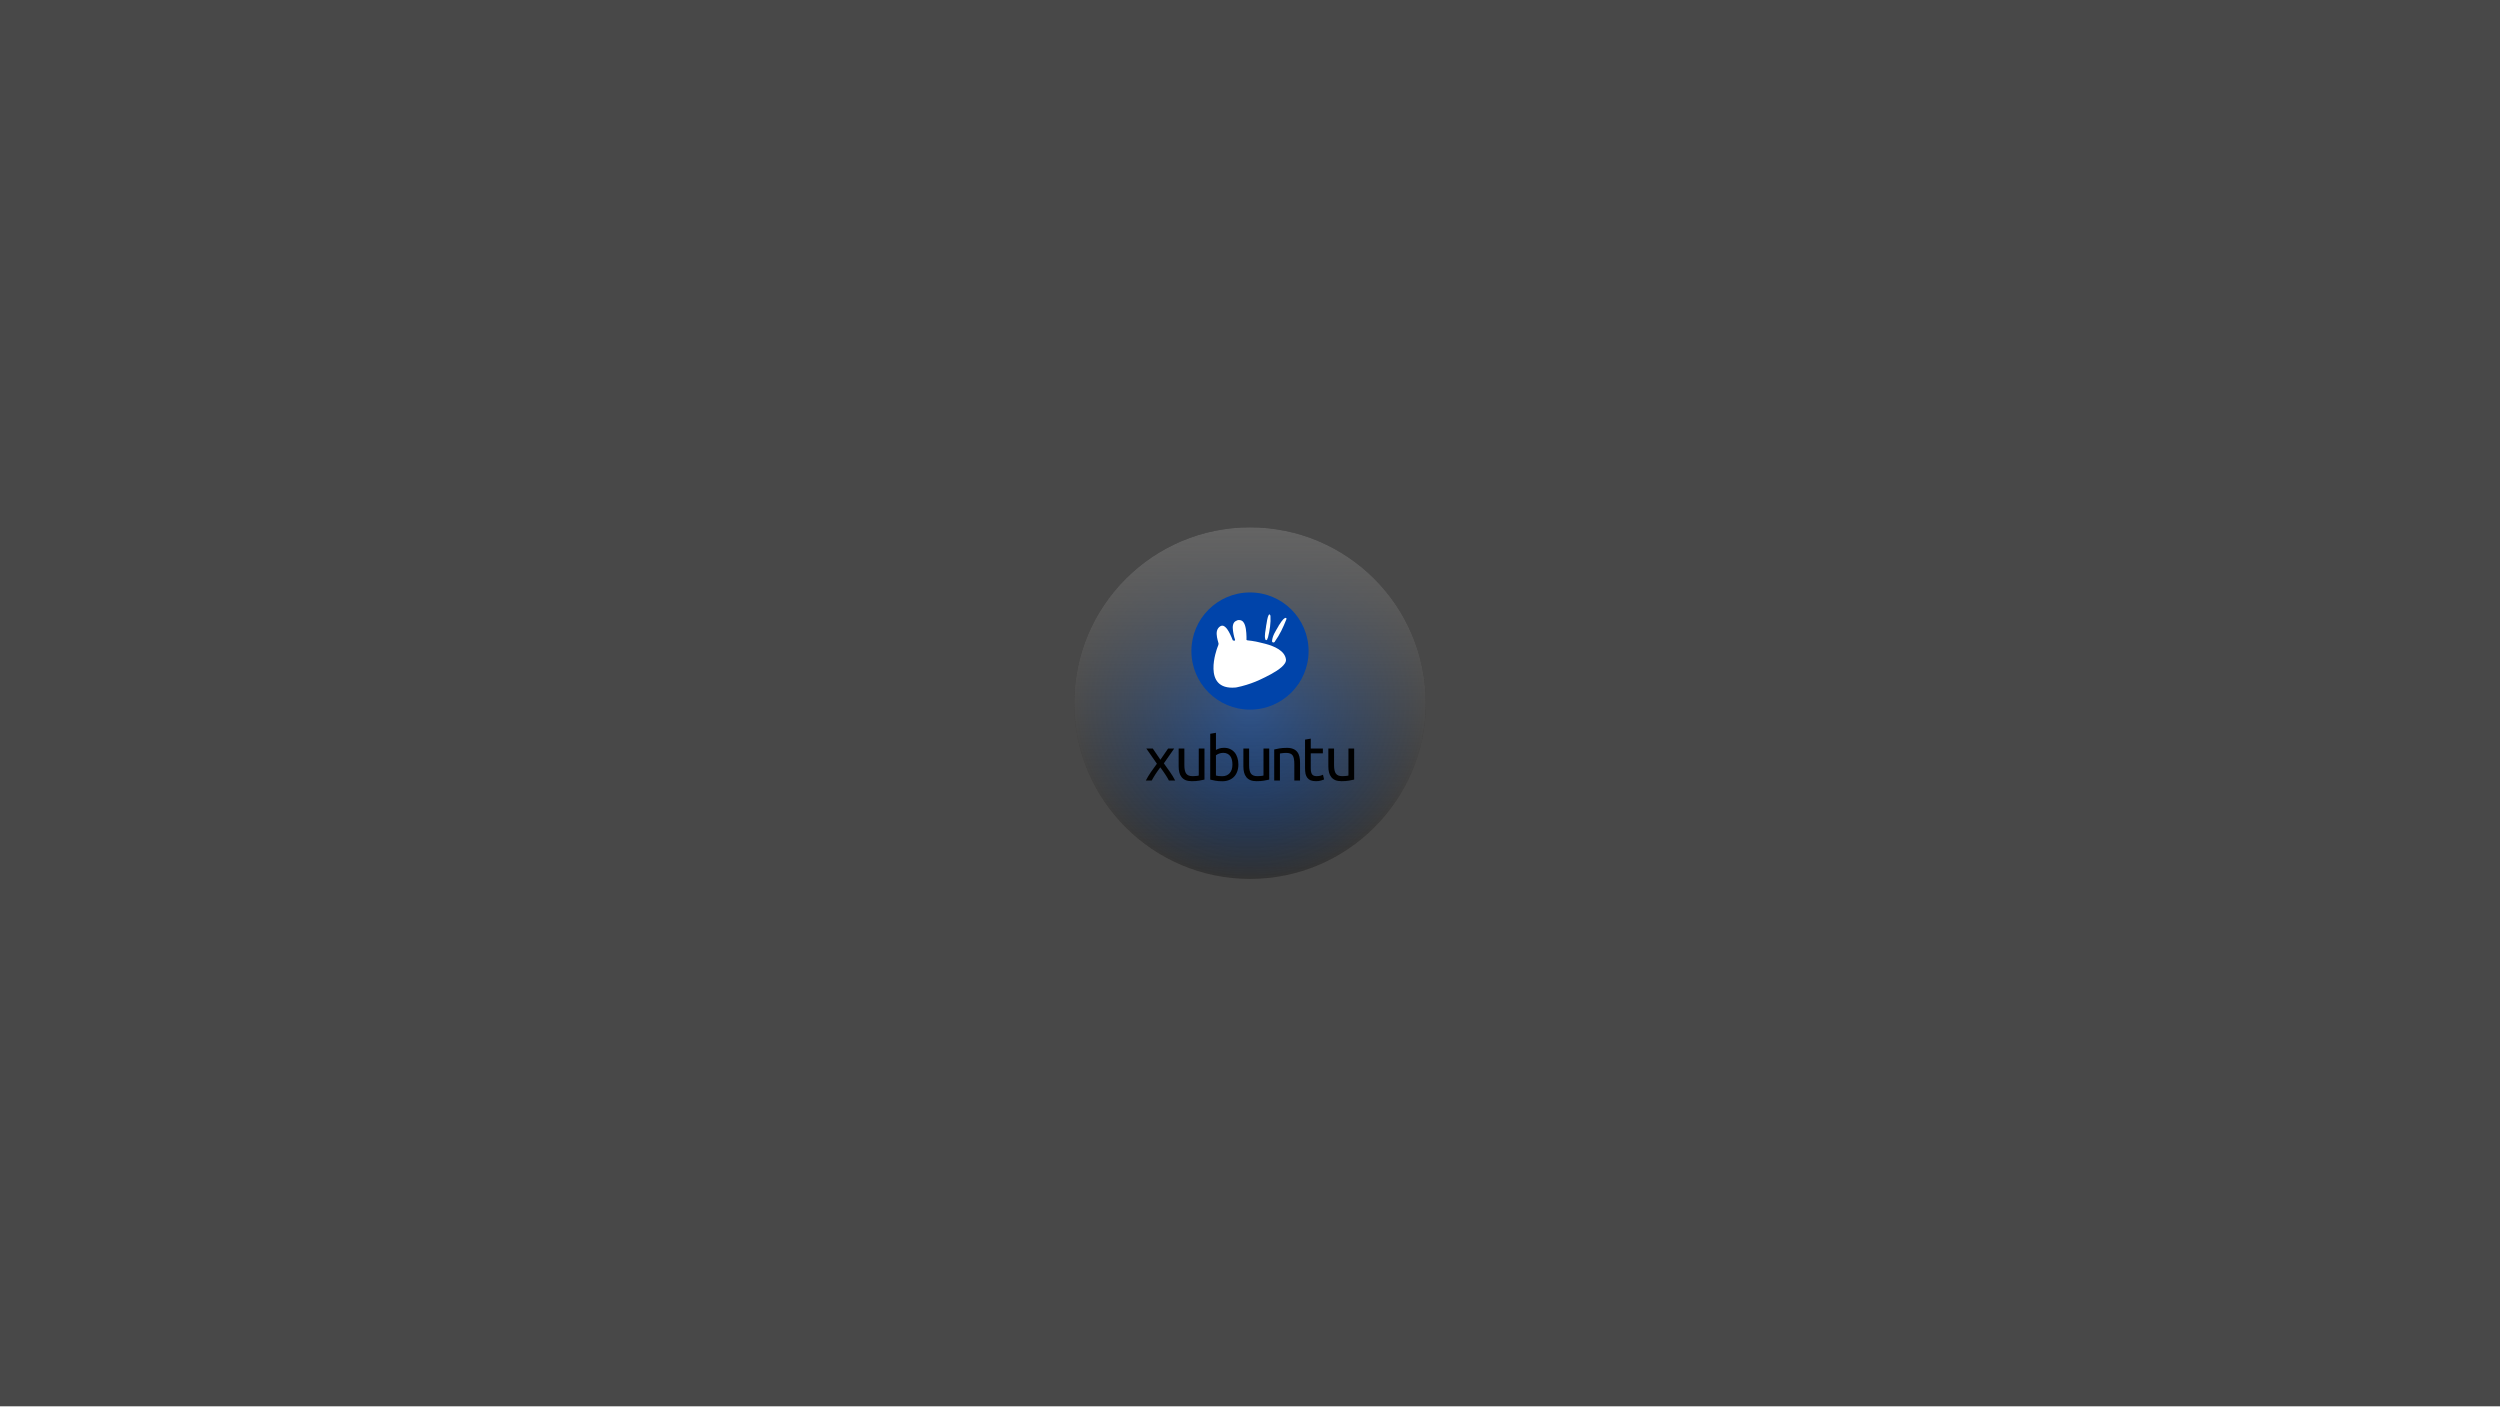
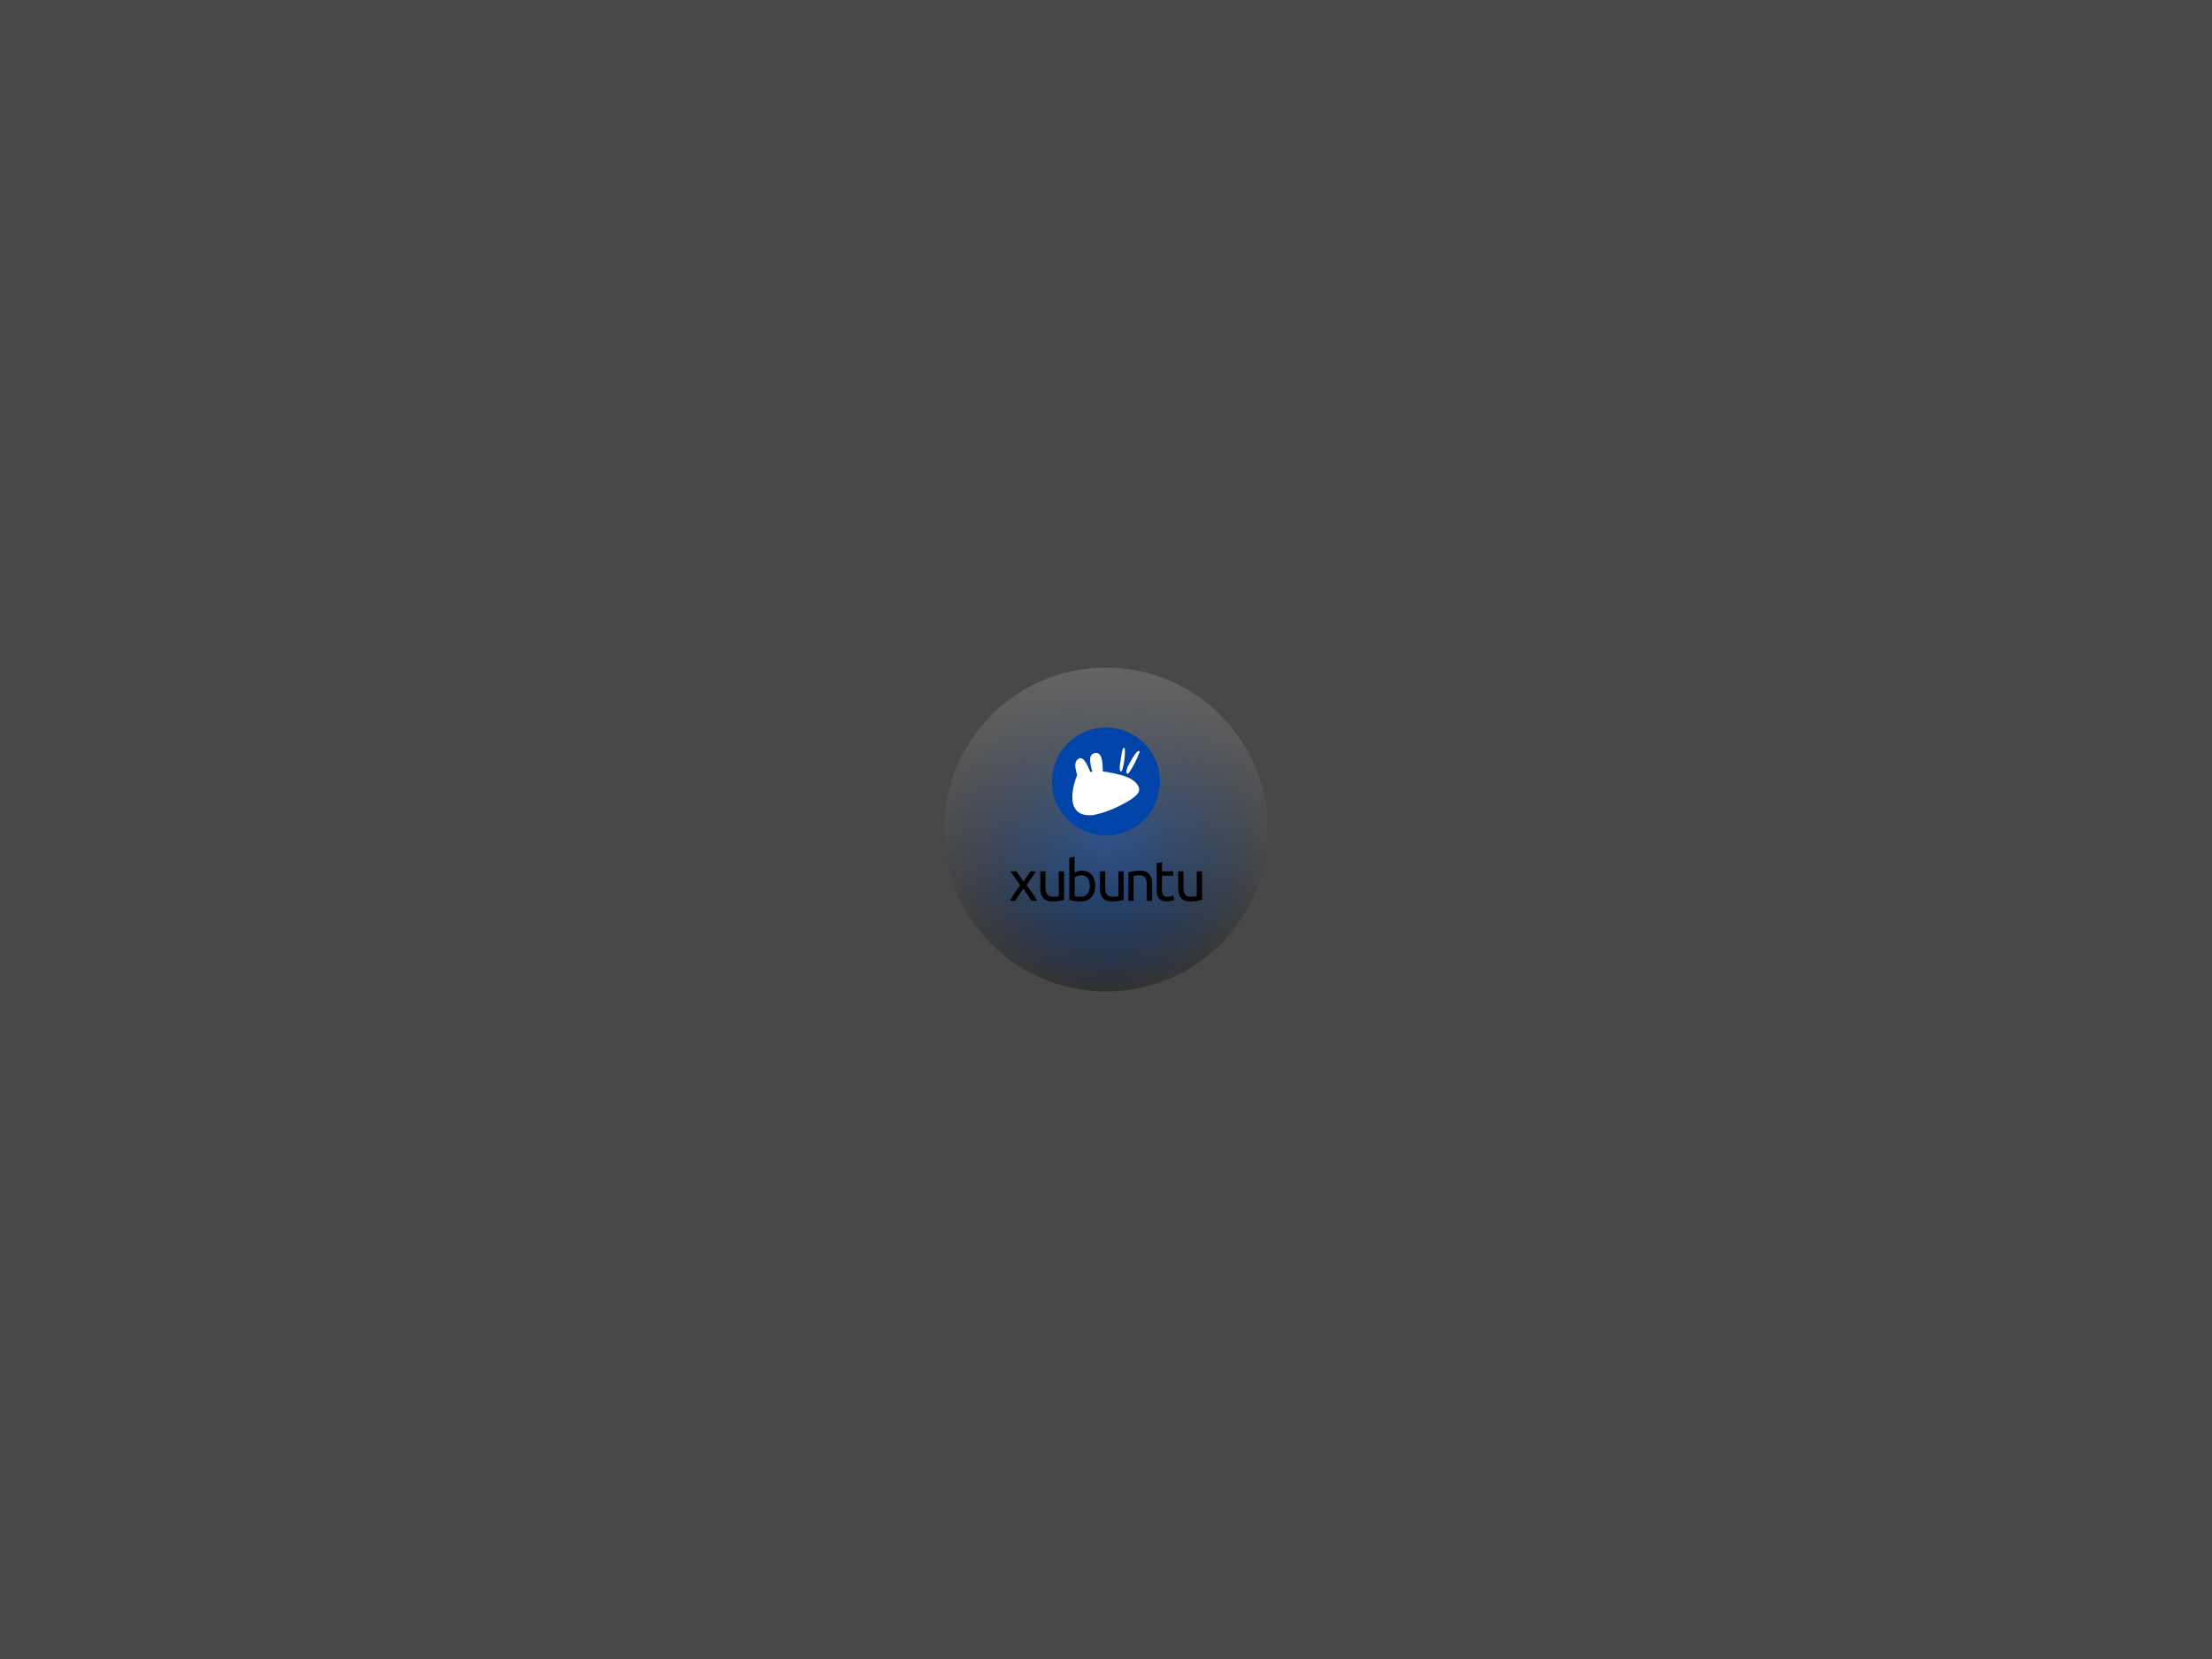
- <svg xmlns="http://www.w3.org/2000/svg" xmlns:ns1="http://www.openswatchbook.org/uri/2009/osb" xmlns:xlink="http://www.w3.org/1999/xlink" id="svg3004" version="1.1" width="1280" height="720" xml:space="preserve">
+ <svg xmlns="http://www.w3.org/2000/svg" xmlns:ns1="http://www.openswatchbook.org/uri/2009/osb" xmlns:xlink="http://www.w3.org/1999/xlink" id="svg3004" version="1.1" width="1024" height="768" xml:space="preserve">
  <defs id="defs3008">
    <linearGradient id="linearGradient4226">
      <stop style="stop-color:#0044aa;stop-opacity:1;" offset="0" id="stop4228" />
      <stop style="stop-color:#0044aa;stop-opacity:0;" offset="1" id="stop4230" />
    </linearGradient>
    <linearGradient id="linearGradient4164">
      <stop style="stop-color:#a80030;stop-opacity:1;" offset="0" id="stop4166" />
      <stop style="stop-color:#a80030;stop-opacity:0;" offset="1" id="stop4168" />
    </linearGradient>
    <linearGradient id="linearGradient5303">
      <stop style="stop-color:#f26711;stop-opacity:1;" offset="0" id="stop5305" />
      <stop style="stop-color:#f26711;stop-opacity:0;" offset="1" id="stop5307" />
    </linearGradient>
    <linearGradient id="linearGradient5267">
      <stop style="stop-color:#666666;stop-opacity:1;" offset="0" id="stop5269" />
      <stop style="stop-color:#666666;stop-opacity:0;" offset="1" id="stop5271" />
    </linearGradient>
    <linearGradient id="linearGradient5251" ns1:paint="solid">
      <stop style="stop-color:#666666;stop-opacity:1;" offset="0" id="stop5253" />
    </linearGradient>
    <linearGradient xlink:href="#linearGradient5267" id="linearGradient5273" x1="-395.365" y1="-212.642" x2="4.763" y2="-212.642" gradientUnits="userSpaceOnUse" />
    <radialGradient xlink:href="#linearGradient5303" id="radialGradient5325" cx="-163.148" cy="-366.263" fx="-163.148" fy="-366.263" r="144.094" gradientTransform="matrix(1,0,0,0.9338842,0,-24.21576)" gradientUnits="userSpaceOnUse" />
    <radialGradient xlink:href="#linearGradient4164" id="radialGradient4170" cx="1447.778" cy="-272.917" fx="1447.778" fy="-272.917" r="223.333" gradientTransform="matrix(1,0,0,0.9751244,0,-6.788974)" gradientUnits="userSpaceOnUse" />
    <radialGradient xlink:href="#linearGradient4164-9" id="radialGradient4170-9" cx="1447.778" cy="-272.917" fx="1447.778" fy="-272.917" r="223.333" gradientTransform="matrix(1,0,0,0.9751244,0,-6.788974)" gradientUnits="userSpaceOnUse" />
    <linearGradient id="linearGradient4164-9">
      <stop style="stop-color:#a80030;stop-opacity:1;" offset="0" id="stop4166-0" />
      <stop style="stop-color:#a80030;stop-opacity:0;" offset="1" id="stop4168-2" />
    </linearGradient>
    <radialGradient r="223.333" fy="-272.917" fx="1447.778" cy="-272.917" cx="1447.778" gradientTransform="matrix(1,0,0,0.9751244,0,-6.788974)" gradientUnits="userSpaceOnUse" id="radialGradient4206" xlink:href="#linearGradient4164-9" />
    <radialGradient xlink:href="#linearGradient4164" id="radialGradient14319" gradientUnits="userSpaceOnUse" gradientTransform="matrix(1,0,0,0.9751244,0,-6.788974)" cx="1447.778" cy="-272.917" fx="1447.778" fy="-272.917" r="223.333" />
    <linearGradient xlink:href="#linearGradient5267" id="linearGradient14321" gradientUnits="userSpaceOnUse" x1="-395.365" y1="-212.642" x2="4.763" y2="-212.642" />
    <linearGradient xlink:href="#linearGradient5267" id="linearGradient14345" gradientUnits="userSpaceOnUse" x1="-395.365" y1="-212.642" x2="4.763" y2="-212.642" />
    <radialGradient xlink:href="#linearGradient4164" id="radialGradient14347" gradientUnits="userSpaceOnUse" gradientTransform="matrix(1,0,0,0.9751244,0,-6.788974)" cx="1447.778" cy="-272.917" fx="1447.778" fy="-272.917" r="223.333" />
    <radialGradient xlink:href="#linearGradient4164" id="radialGradient14931" gradientUnits="userSpaceOnUse" gradientTransform="matrix(1,0,0,0.9751244,0,-6.788974)" cx="1447.778" cy="-272.917" fx="1447.778" fy="-272.917" r="223.333" />
    <linearGradient xlink:href="#linearGradient5267" id="linearGradient14933" gradientUnits="userSpaceOnUse" x1="-395.365" y1="-212.642" x2="4.763" y2="-212.642" />
    <radialGradient xlink:href="#linearGradient4164" id="radialGradient14961" gradientUnits="userSpaceOnUse" gradientTransform="matrix(1,0,0,0.9751244,0,-6.788974)" cx="1447.778" cy="-272.917" fx="1447.778" fy="-272.917" r="223.333" />
    <linearGradient xlink:href="#linearGradient5267" id="linearGradient14963" gradientUnits="userSpaceOnUse" x1="-395.365" y1="-212.642" x2="4.763" y2="-212.642" />
    <linearGradient xlink:href="#linearGradient5267" id="linearGradient14991" gradientUnits="userSpaceOnUse" x1="-395.365" y1="-212.642" x2="4.763" y2="-212.642" />
    <linearGradient xlink:href="#linearGradient5267" id="linearGradient15015" gradientUnits="userSpaceOnUse" x1="-395.365" y1="-212.642" x2="4.763" y2="-212.642" />
    <linearGradient xlink:href="#linearGradient5267" id="linearGradient3725" gradientUnits="userSpaceOnUse" x1="-395.365" y1="-212.642" x2="4.763" y2="-212.642" />
    <radialGradient r="125.556" fy="-292.917" fx="-318.889" cy="-292.917" cx="-318.889" gradientTransform="matrix(1,0,0,1.061947,0,18.14526)" gradientUnits="userSpaceOnUse" id="radialGradient3812" xlink:href="#linearGradient3787-8" />
    <linearGradient id="linearGradient3787-8">
      <stop style="stop-color:#000000;stop-opacity:1;" offset="0" id="stop3789-9" />
      <stop style="stop-color:#000000;stop-opacity:0;" offset="1" id="stop3791-4" />
    </linearGradient>
    <radialGradient r="125.556" fy="-292.917" fx="-318.889" cy="-292.917" cx="-318.889" gradientTransform="matrix(1,0,0,1.061947,0,18.14526)" gradientUnits="userSpaceOnUse" id="radialGradient6789" xlink:href="#linearGradient3787-8" />
    <radialGradient xlink:href="#linearGradient4226" id="radialGradient4232" cx="1447.778" cy="-272.917" fx="1447.778" fy="-272.917" r="223.333" gradientTransform="matrix(1,0,0,0.9751244,0,-6.788974)" gradientUnits="userSpaceOnUse" />
    <radialGradient xlink:href="#linearGradient3787-8" id="radialGradient3090" gradientUnits="userSpaceOnUse" gradientTransform="matrix(1,0,0,1.061947,0,18.14526)" cx="-318.889" cy="-292.917" fx="-318.889" fy="-292.917" r="125.556" />
    <radialGradient xlink:href="#linearGradient4226" id="radialGradient3092" gradientUnits="userSpaceOnUse" gradientTransform="matrix(1,0,0,0.9751244,0,-6.788974)" cx="1447.778" cy="-272.917" fx="1447.778" fy="-272.917" r="223.333" />
    <linearGradient xlink:href="#linearGradient5267" id="linearGradient3094" gradientUnits="userSpaceOnUse" x1="-395.365" y1="-212.642" x2="4.763" y2="-212.642" />
    <radialGradient xlink:href="#linearGradient3787-8-0" id="radialGradient4061" gradientUnits="userSpaceOnUse" gradientTransform="matrix(1,0,0,1.061947,0,18.14526)" cx="-318.889" cy="-292.917" fx="-318.889" fy="-292.917" r="125.556" />
    <linearGradient id="linearGradient3787-8-0">
      <stop style="stop-color:#000000;stop-opacity:1;" offset="0" id="stop3789-9-2" />
      <stop style="stop-color:#000000;stop-opacity:0;" offset="1" id="stop3791-4-8" />
    </linearGradient>
    <radialGradient xlink:href="#linearGradient4226-1" id="radialGradient4063" gradientUnits="userSpaceOnUse" gradientTransform="matrix(1,0,0,0.9751244,0,-6.788974)" cx="1447.778" cy="-272.917" fx="1447.778" fy="-272.917" r="223.333" />
    <linearGradient id="linearGradient4226-1">
      <stop style="stop-color:#0044aa;stop-opacity:1;" offset="0" id="stop4228-8" />
      <stop style="stop-color:#0044aa;stop-opacity:0;" offset="1" id="stop4230-8" />
    </linearGradient>
    <linearGradient xlink:href="#linearGradient5267-5" id="linearGradient4065" gradientUnits="userSpaceOnUse" x1="-395.365" y1="-212.642" x2="4.763" y2="-212.642" />
    <linearGradient id="linearGradient5267-5">
      <stop style="stop-color:#666666;stop-opacity:1;" offset="0" id="stop5269-7" />
      <stop style="stop-color:#666666;stop-opacity:0;" offset="1" id="stop5271-3" />
    </linearGradient>
    <radialGradient xlink:href="#linearGradient3787-8-0-6" id="radialGradient4061-0" gradientUnits="userSpaceOnUse" gradientTransform="matrix(1,0,0,1.061947,0,18.14526)" cx="-318.889" cy="-292.917" fx="-318.889" fy="-292.917" r="125.556" />
    <linearGradient id="linearGradient3787-8-0-6">
      <stop style="stop-color:#000000;stop-opacity:1;" offset="0" id="stop3789-9-2-6" />
      <stop style="stop-color:#000000;stop-opacity:0;" offset="1" id="stop3791-4-8-9" />
    </linearGradient>
    <radialGradient xlink:href="#linearGradient3978" id="radialGradient3984" cx="1447.778" cy="-272.917" fx="1447.778" fy="-272.917" r="223.333" gradientTransform="matrix(1,0,0,0.9751244,0,-6.788974)" gradientUnits="userSpaceOnUse" />
    <linearGradient id="linearGradient3978">
      <stop style="stop-color:#0044aa;stop-opacity:1;" offset="0" id="stop3980" />
      <stop style="stop-color:#0044aa;stop-opacity:0;" offset="1" id="stop3982" />
    </linearGradient>
    <linearGradient xlink:href="#linearGradient5267-5-4" id="linearGradient3185" gradientUnits="userSpaceOnUse" x1="-395.365" y1="-212.642" x2="4.763" y2="-212.642" />
    <linearGradient id="linearGradient5267-5-4">
      <stop style="stop-color:#666666;stop-opacity:1;" offset="0" id="stop5269-7-6" />
      <stop style="stop-color:#666666;stop-opacity:0;" offset="1" id="stop5271-3-6" />
    </linearGradient>
    <radialGradient xlink:href="#linearGradient3787-8-0-4" id="radialGradient3870" gradientUnits="userSpaceOnUse" gradientTransform="matrix(1,0,0,1.061947,0,18.14526)" cx="-318.889" cy="-292.917" fx="-318.889" fy="-292.917" r="125.556" />
    <linearGradient id="linearGradient3787-8-0-4">
      <stop style="stop-color:#000000;stop-opacity:1;" offset="0" id="stop3789-9-2-1" />
      <stop style="stop-color:#000000;stop-opacity:0;" offset="1" id="stop3791-4-8-4" />
    </linearGradient>
    <radialGradient xlink:href="#linearGradient3978-23" id="radialGradient3868" gradientUnits="userSpaceOnUse" gradientTransform="matrix(1,0,0,0.9751244,0,-6.788974)" cx="1447.778" cy="-272.917" fx="1447.778" fy="-272.917" r="223.333" />
    <linearGradient id="linearGradient3978-23">
      <stop style="stop-color:#0044aa;stop-opacity:1;" offset="0" id="stop3980-7" />
      <stop style="stop-color:#0044aa;stop-opacity:0;" offset="1" id="stop3982-8" />
    </linearGradient>
    <linearGradient xlink:href="#linearGradient5267-5-7" id="linearGradient3866" gradientUnits="userSpaceOnUse" x1="-395.365" y1="-212.642" x2="4.763" y2="-212.642" />
    <linearGradient id="linearGradient5267-5-7">
      <stop style="stop-color:#646464;stop-opacity:1;" offset="0" id="stop5269-7-69" />
      <stop style="stop-color:#666666;stop-opacity:0;" offset="1" id="stop5271-3-1" />
    </linearGradient>
  </defs>
-   <g id="g3012" transform="matrix(1.25,0,0,-1.25,0,720)">
-     <rect style="fill:#484848;fill-opacity:1;stroke:none" id="rect3036" width="1024" height="576" x="0" y="-576" transform="scale(1,-1)" />
-     <g transform="matrix(0.6666666,0,0,0.6666666,440,556.5932)" id="g3872">
+   <g id="g3012" transform="matrix(1.25,0,0,-1.25,0,768)">
+     <rect style="fill:#484848;fill-opacity:1;stroke:none" id="rect3036" width="819.2" height="614.4" x="0" y="-614.4" transform="scale(1,-1)" />
+     <g transform="matrix(0.5555555,0,0,0.5555555,349.6,531.0276)" id="g3872">
      <path transform="matrix(1.08777,0,0,-1.008,253.295,-743.2697)" d="m -34.286,-337.679 c 0,59.173 -44.452,107.143 -99.286,107.143 -54.834,0 -99.286,-47.969 -99.286,-107.143 0,-59.173 44.452,-107.143 99.286,-107.143 54.834,0 99.286,47.969 99.286,107.143 z" id="path3219" style="fill:#323232;fill-opacity:1;fill-rule:nonzero;stroke:none" />
      <path transform="matrix(0,0.860177,0.81,0,345.2625,-128.5889)" d="m -193.333,-292.917 c 0,73.638 -56.213,133.333 -125.556,133.333 -69.342,0 -125.556,-59.695 -125.556,-133.333 0,-73.638 56.213,-133.333 125.556,-133.333 69.342,0 125.556,59.695 125.556,133.333 z" id="path5277-0-7" style="opacity:0.75;fill:url(#radialGradient3870);fill-opacity:1;fill-rule:evenodd;stroke:none" />
      <path transform="matrix(0.4835821,0,0,-0.4959184,-592.1194,-538.2341)" d="m 1671.111,-272.917 c 0,120.275 -99.99,217.778 -223.333,217.778 -123.344,0 -223.333,-97.502 -223.333,-217.778 0,-120.275 99.99,-217.778 223.333,-217.778 123.344,0 223.333,97.502 223.333,217.778 z" id="path4162-0" style="fill:url(#radialGradient3868);fill-opacity:1;fill-rule:nonzero;stroke:none" />
      <path transform="matrix(0,-0.5398262,-0.5813513,0,-15.61974,-508.3183)" d="m 4.763,-212.642 c 0,102.6 -89.572,185.774 -200.064,185.774 -110.493,0 -200.064,-83.174 -200.064,-185.774 0,-102.6 89.572,-185.774 200.064,-185.774 110.493,0 200.064,83.174 200.064,185.774 z" id="path3806-2" style="fill:url(#linearGradient3866);fill-opacity:1;fill-rule:evenodd;stroke:none" />
      <g transform="translate(3.2675354e-6,0)" id="g4114">
        <g style="fill:#000000;fill-opacity:1;display:inline" id="g3200-0" transform="matrix(0.6066325,0,0,-0.6066316,-55.66105,-109.4181)">
          <path d="m 187.639,562.151 c -0.457,-0.913 -1.017,-1.931 -1.681,-3.052 -0.664,-1.121 -1.391,-2.263 -2.18,-3.425 -0.789,-1.204 -1.598,-2.387 -2.429,-3.55 -0.83,-1.162 -1.64,-2.263 -2.429,-3.301 -0.789,1.038 -1.598,2.159 -2.429,3.363 -0.83,1.163 -1.64,2.346 -2.429,3.55 -0.747,1.162 -1.453,2.304 -2.117,3.425 -0.664,1.121 -1.225,2.117 -1.681,2.989 l -5.978,0 c 1.453,-2.823 3.176,-5.688 5.169,-8.594 2.034,-2.948 4.048,-5.75 6.041,-8.407 l -10.711,-15.382 6.539,0 7.722,11.334 7.784,-11.334 6.165,0 -10.462,15.008 c 1.993,2.699 4.027,5.563 6.103,8.594 2.117,2.989 3.903,5.916 5.356,8.781 l -6.352,0" style="font-size:49.492px;font-style:normal;font-weight:normal;fill:#000000;fill-opacity:1;stroke:none;display:inline;font-family:ubuntubeta;-inkscape-font-specification:ubuntubeta" id="path2826-1" />
          <path d="m 223.677,561.216 c -1.329,0.332 -3.093,0.685 -5.293,1.059 -2.159,0.374 -4.671,0.56 -7.535,0.56 -2.491,0 -4.588,-0.353 -6.29,-1.059 -1.702,-0.747 -3.072,-1.785 -4.11,-3.114 -1.038,-1.329 -1.785,-2.885 -2.242,-4.671 -0.457,-1.827 -0.685,-3.84 -0.685,-6.041 l 0,-18.184 5.792,0 0,16.939 c -2e-5,3.944 0.623,6.767 1.868,8.469 1.246,1.702 3.342,2.553 6.29,2.553 0.623,10e-6 1.266,-0.021 1.931,-0.062 0.664,-0.042 1.287,-0.083 1.868,-0.125 0.581,-0.083 1.1,-0.145 1.557,-0.187 0.498,-0.083 0.851,-0.166 1.059,-0.249 l 0,-27.339 5.792,0 0,31.449" style="font-size:49.492px;font-style:normal;font-weight:normal;fill:#000000;fill-opacity:1;stroke:none;display:inline;font-family:ubuntubeta;-inkscape-font-specification:ubuntubeta" id="path2828-4" />
          <path d="m 235.298,531.2 c 0.706,-0.457 1.764,-0.934 3.176,-1.432 1.453,-0.498 3.114,-0.747 4.982,-0.747 2.325,3e-5 4.38,0.415 6.165,1.246 1.827,0.83 3.363,1.993 4.608,3.487 1.245,1.495 2.18,3.28 2.802,5.356 0.664,2.076 0.996,4.359 0.996,6.85 -2e-5,2.616 -0.394,4.982 -1.183,7.099 -0.747,2.076 -1.827,3.84 -3.238,5.293 -1.412,1.453 -3.114,2.574 -5.107,3.363 -1.993,0.789 -4.235,1.183 -6.726,1.183 -2.699,0 -5.086,-0.187 -7.162,-0.56 -2.076,-0.374 -3.778,-0.747 -5.107,-1.121 l 0,-46.395 5.792,-0.996 0,17.375 m 0,25.907 c 0.581,0.166 1.391,0.332 2.429,0.498 1.079,0.125 2.408,0.187 3.986,0.187 3.114,10e-6 5.605,-1.017 7.473,-3.052 1.868,-2.076 2.802,-5.003 2.802,-8.781 -2e-5,-1.661 -0.166,-3.218 -0.498,-4.671 -0.332,-1.453 -0.872,-2.699 -1.619,-3.737 -0.747,-1.079 -1.723,-1.91 -2.927,-2.491 -1.163,-0.623 -2.574,-0.934 -4.235,-0.934 -1.578,2e-5 -3.031,0.27 -4.359,0.81 -1.329,0.54 -2.346,1.1 -3.052,1.681 l 0,20.489" style="font-size:49.492px;font-style:normal;font-weight:normal;fill:#000000;fill-opacity:1;stroke:none;display:inline;font-family:ubuntubeta;-inkscape-font-specification:ubuntubeta" id="path2830-9" />
          <path d="m 289.247,561.216 c -1.329,0.332 -3.093,0.685 -5.293,1.059 -2.159,0.374 -4.671,0.56 -7.535,0.56 -2.491,0 -4.588,-0.353 -6.29,-1.059 -1.702,-0.747 -3.072,-1.785 -4.11,-3.114 -1.038,-1.329 -1.785,-2.885 -2.242,-4.671 -0.457,-1.827 -0.685,-3.84 -0.685,-6.041 l 0,-18.184 5.792,0 0,16.939 c -1e-5,3.944 0.623,6.767 1.868,8.469 1.246,1.702 3.342,2.553 6.29,2.553 0.623,10e-6 1.266,-0.021 1.931,-0.062 0.664,-0.042 1.287,-0.083 1.868,-0.125 0.581,-0.083 1.1,-0.145 1.557,-0.187 0.498,-0.083 0.851,-0.166 1.059,-0.249 l 0,-27.339 5.792,0 0,31.449" style="font-size:49.492px;font-style:normal;font-weight:normal;fill:#000000;fill-opacity:1;stroke:none;display:inline;font-family:ubuntubeta;-inkscape-font-specification:ubuntubeta" id="path2832-5" />
          <path d="m 294.31,530.701 c 1.329,-0.332 3.093,-0.685 5.293,-1.059 2.2,-0.374 4.733,-0.56 7.598,-0.56 2.574,4e-5 4.712,0.374 6.414,1.121 1.702,0.706 3.051,1.723 4.048,3.052 1.038,1.287 1.764,2.844 2.18,4.671 0.415,1.827 0.623,3.84 0.623,6.041 l 0,18.184 -5.792,0 0,-16.939 c -3e-5,-1.993 -0.145,-3.695 -0.436,-5.107 -0.249,-1.412 -0.685,-2.553 -1.308,-3.425 -0.623,-0.872 -1.453,-1.495 -2.491,-1.868 -1.038,-0.415 -2.325,-0.623 -3.861,-0.623 -0.623,3e-5 -1.266,0.021 -1.931,0.062 -0.664,0.042 -1.308,0.104 -1.931,0.187 -0.581,0.042 -1.121,0.104 -1.619,0.187 -0.457,0.083 -0.789,0.145 -0.996,0.187 l 0,27.339 -5.792,0 0,-31.449" style="font-size:49.492px;font-style:normal;font-weight:normal;fill:#000000;fill-opacity:1;stroke:none;display:inline;font-family:ubuntubeta;-inkscape-font-specification:ubuntubeta" id="path2834-8" />
          <path d="m 331.321,529.767 12.268,0 0,4.857 -12.268,0 0,14.946 c -2e-5,1.619 0.125,2.968 0.374,4.048 0.249,1.038 0.623,1.868 1.121,2.491 0.498,0.581 1.121,0.996 1.868,1.246 0.747,0.249 1.619,0.374 2.616,0.374 1.744,10e-6 3.135,-0.187 4.172,-0.56 1.079,-0.415 1.827,-0.706 2.242,-0.872 l 1.121,4.795 c -0.581,0.291 -1.598,0.644 -3.052,1.059 -1.453,0.457 -3.114,0.685 -4.982,0.685 -2.2,0 -4.027,-0.27 -5.48,-0.81 -1.412,-0.581 -2.553,-1.432 -3.425,-2.553 -0.872,-1.121 -1.495,-2.491 -1.868,-4.11 -0.332,-1.661 -0.498,-3.57 -0.498,-5.729 l 0,-28.896 5.792,-0.996 0,10.026" style="font-size:49.492px;font-style:normal;font-weight:normal;fill:#000000;fill-opacity:1;stroke:none;display:inline;font-family:ubuntubeta;-inkscape-font-specification:ubuntubeta" id="path2836-9" />
          <path d="m 375.287,561.216 c -1.329,0.332 -3.093,0.685 -5.293,1.059 -2.159,0.374 -4.671,0.56 -7.535,0.56 -2.491,0 -4.588,-0.353 -6.29,-1.059 -1.702,-0.747 -3.072,-1.785 -4.11,-3.114 -1.038,-1.329 -1.785,-2.885 -2.242,-4.671 -0.457,-1.827 -0.685,-3.84 -0.685,-6.041 l 0,-18.184 5.792,0 0,16.939 c -1e-5,3.944 0.623,6.767 1.868,8.469 1.246,1.702 3.342,2.553 6.29,2.553 0.623,10e-6 1.266,-0.021 1.931,-0.062 0.664,-0.042 1.287,-0.083 1.868,-0.125 0.581,-0.083 1.1,-0.145 1.557,-0.187 0.498,-0.083 0.851,-0.166 1.059,-0.249 l 0,-27.339 5.792,0 0,31.449" style="font-size:49.492px;font-style:normal;font-weight:normal;fill:#000000;fill-opacity:1;stroke:none;display:inline;font-family:ubuntubeta;-inkscape-font-specification:ubuntubeta" id="path2838-7" />
        </g>
        <g id="g4106">
          <path transform="matrix(2.70604,0,0,-2.70604,-591.7047,-541.4669)" d="m 271.875,-63.036 c 0,7.347 -5.956,13.304 -13.304,13.304 -7.347,0 -13.304,-5.956 -13.304,-13.304 0,-7.347 5.956,-13.304 13.304,-13.304 7.347,0 13.304,5.956 13.304,13.304 z" id="path3354-2" style="fill:#0044aa;fill-opacity:1;stroke:none" />
          <g transform="matrix(1.8,0,0,-1.8,-521.538,336.253)" id="g3372-0">
            <g id="g3368-4" transform="translate(0.4464286,-0.04464286)">
              <path d="m 355.844,380.406 c -0.07,0.04 -0.081,0.061 -0.062,0.031 -0.679,1.144 -0.697,2.653 -1,4 a 0.498,0.498 0 0 1 0,0.031 c -0.005,0.02 0.005,0.043 0,0.062 -0.147,1.446 -0.624,2.921 -0.281,4.312 a 0.498,0.498 0 0 1 0.031,0.094 c 0.003,0.01 -0.003,0.021 0,0.031 0.005,0.008 -0.005,0.024 0,0.031 0.006,0.009 0.025,-0.008 0.031,0 0.073,0.101 0.162,0.176 0.219,0.188 0.04,0.008 0.11,0.004 0.25,-0.094 0.151,-0.105 0.237,-0.316 0.281,-0.594 a 0.498,0.498 0 0 1 0.062,-0.094 0.498,0.498 0 0 1 0,-0.031 0.498,0.498 0 0 1 0.031,-0.094 0.498,0.498 0 0 1 0.031,-0.031 c 0.598,-2.387 1.003,-4.892 0.844,-7.344 -0.02,-0.122 -0.043,-0.207 -0.156,-0.344 -0.075,-0.091 -0.137,-0.143 -0.156,-0.156 -0.019,-0.013 0.007,-0.004 -0.062,0 a 0.498,0.498 0 0 1 -0.031,0 c -0.026,0.003 -0.016,-6.1e-4 -0.031,0 z" id="path3366-3" style="fill:#ffffff;fill-opacity:1;stroke:none" />
              <path transform="translate(-0.4910714,-0.2678571)" d="m 361.844,381.844 c -1.036,0.504 -1.567,1.705 -2.281,2.688 a 0.467,0.467 0 0 1 -0.031,0.094 0.467,0.467 0 0 1 -0.031,0.062 c -0.906,1.605 -2.061,3.207 -2.188,5.062 -7.1e-4,0.011 6.5e-4,0.021 0,0.031 0.014,0.28 0.174,0.432 0.344,0.469 0.167,0.036 0.474,-0.059 0.594,-0.25 a 0.467,0.467 0 0 1 0.031,-0.031 0.467,0.467 0 0 1 0,-0.031 0.467,0.467 0 0 1 0,-0.031 c 1.646,-2.262 2.884,-4.925 3.906,-7.531 a 0.467,0.467 0 0 1 0,-0.031 c 0.071,-0.171 0.094,-0.215 0.031,-0.344 -0.018,-0.038 -0.212,-0.169 -0.312,-0.156 -0.016,0.007 -0.046,-0.008 -0.062,0 z" id="path3364-7" style="fill:#ffffff;fill-opacity:1;stroke:none" />
            </g>
            <path style="fill:#ffffff;fill-opacity:1;stroke:none" d="m 345.67,382.277 c -0.167,0.031 -0.416,0.181 -0.594,0.25 -0.628,0.238 -0.975,0.777 -1.125,1.406 -0.153,0.644 -0.102,1.361 0,2.094 0.102,0.731 0.248,1.486 0.406,2.062 0.136,0.498 0.234,0.741 0.281,0.906 l 0,0.125 c 0,0.054 -0.026,0.05 -0.062,0.094 -0.02,0.011 0.02,0.062 0,0.062 -0.045,0.035 -0.1,0.062 -0.156,0.062 -0.111,0.007 -0.198,-0.033 -0.312,-0.062 -0.078,-0.018 -0.18,-0.081 -0.156,-0.062 -0.036,-0.022 -0.101,-0.024 -0.125,-0.062 0,0.015 0.022,0.014 0,-0.031 -0.025,-0.047 -0.054,-0.166 -0.094,-0.25 -0.089,-0.189 -0.159,-0.409 -0.281,-0.688 -0.244,-0.555 -0.558,-1.236 -0.906,-1.875 -0.35,-0.641 -0.762,-1.224 -1.219,-1.625 -0.228,-0.201 -0.51,-0.402 -0.781,-0.469 -0.262,-0.066 -0.573,-0.01 -0.844,0.125 -0.7,0.388 -1.096,1.024 -1.25,1.688 -0.155,0.673 -0.082,1.449 0.031,2.125 0.115,0.675 0.292,1.231 0.406,1.688 0.049,0.193 0.109,0.372 0.125,0.469 0,0.096 -0.039,0.345 -0.062,0.438 -0.118,0.409 -0.406,1.094 -0.406,1.094 0,0 -5.453,14.483 6.25,13.469 0.096,-0.007 0.315,-0.062 0.406,-0.062 2.298,-0.463 4.473,-1.158 6.406,-1.938 0.38,-0.182 0.878,-0.363 1.438,-0.625 1.119,-0.524 2.525,-1.196 3.875,-1.938 1.351,-0.742 2.605,-1.533 3.562,-2.375 0.96,-0.843 1.66,-1.767 1.531,-2.688 -0.204,-1.483 -1.189,-2.586 -2.5,-3.438 -1.316,-0.855 -2.957,-1.445 -4.594,-1.875 -1.636,-0.43 -3.224,-0.78 -4.438,-0.969 -0.607,-0.095 -1.175,-0.122 -1.531,-0.188 -0.105,-0.018 -0.162,-0.044 -0.219,-0.062 -0.031,-0.004 -0.033,-0.013 -0.062,-0.031 -0.036,-0.022 -0.103,-0.024 -0.125,-0.062 -0.02,-0.036 0,-0.083 0,-0.125 0,-0.016 -1.7e-4,-0.041 0,-0.062 l 0,-0.906 c -0.02,-0.748 -0.064,-1.736 -0.219,-2.656 -0.156,-0.925 -0.398,-1.809 -0.906,-2.406 -0.302,-0.355 -0.73,-0.589 -1.25,-0.625 -0.156,-0.018 -0.331,-0.031 -0.5,0 z" id="path3302-3" />
          </g>
        </g>
      </g>
    </g>
  </g>
</svg>
